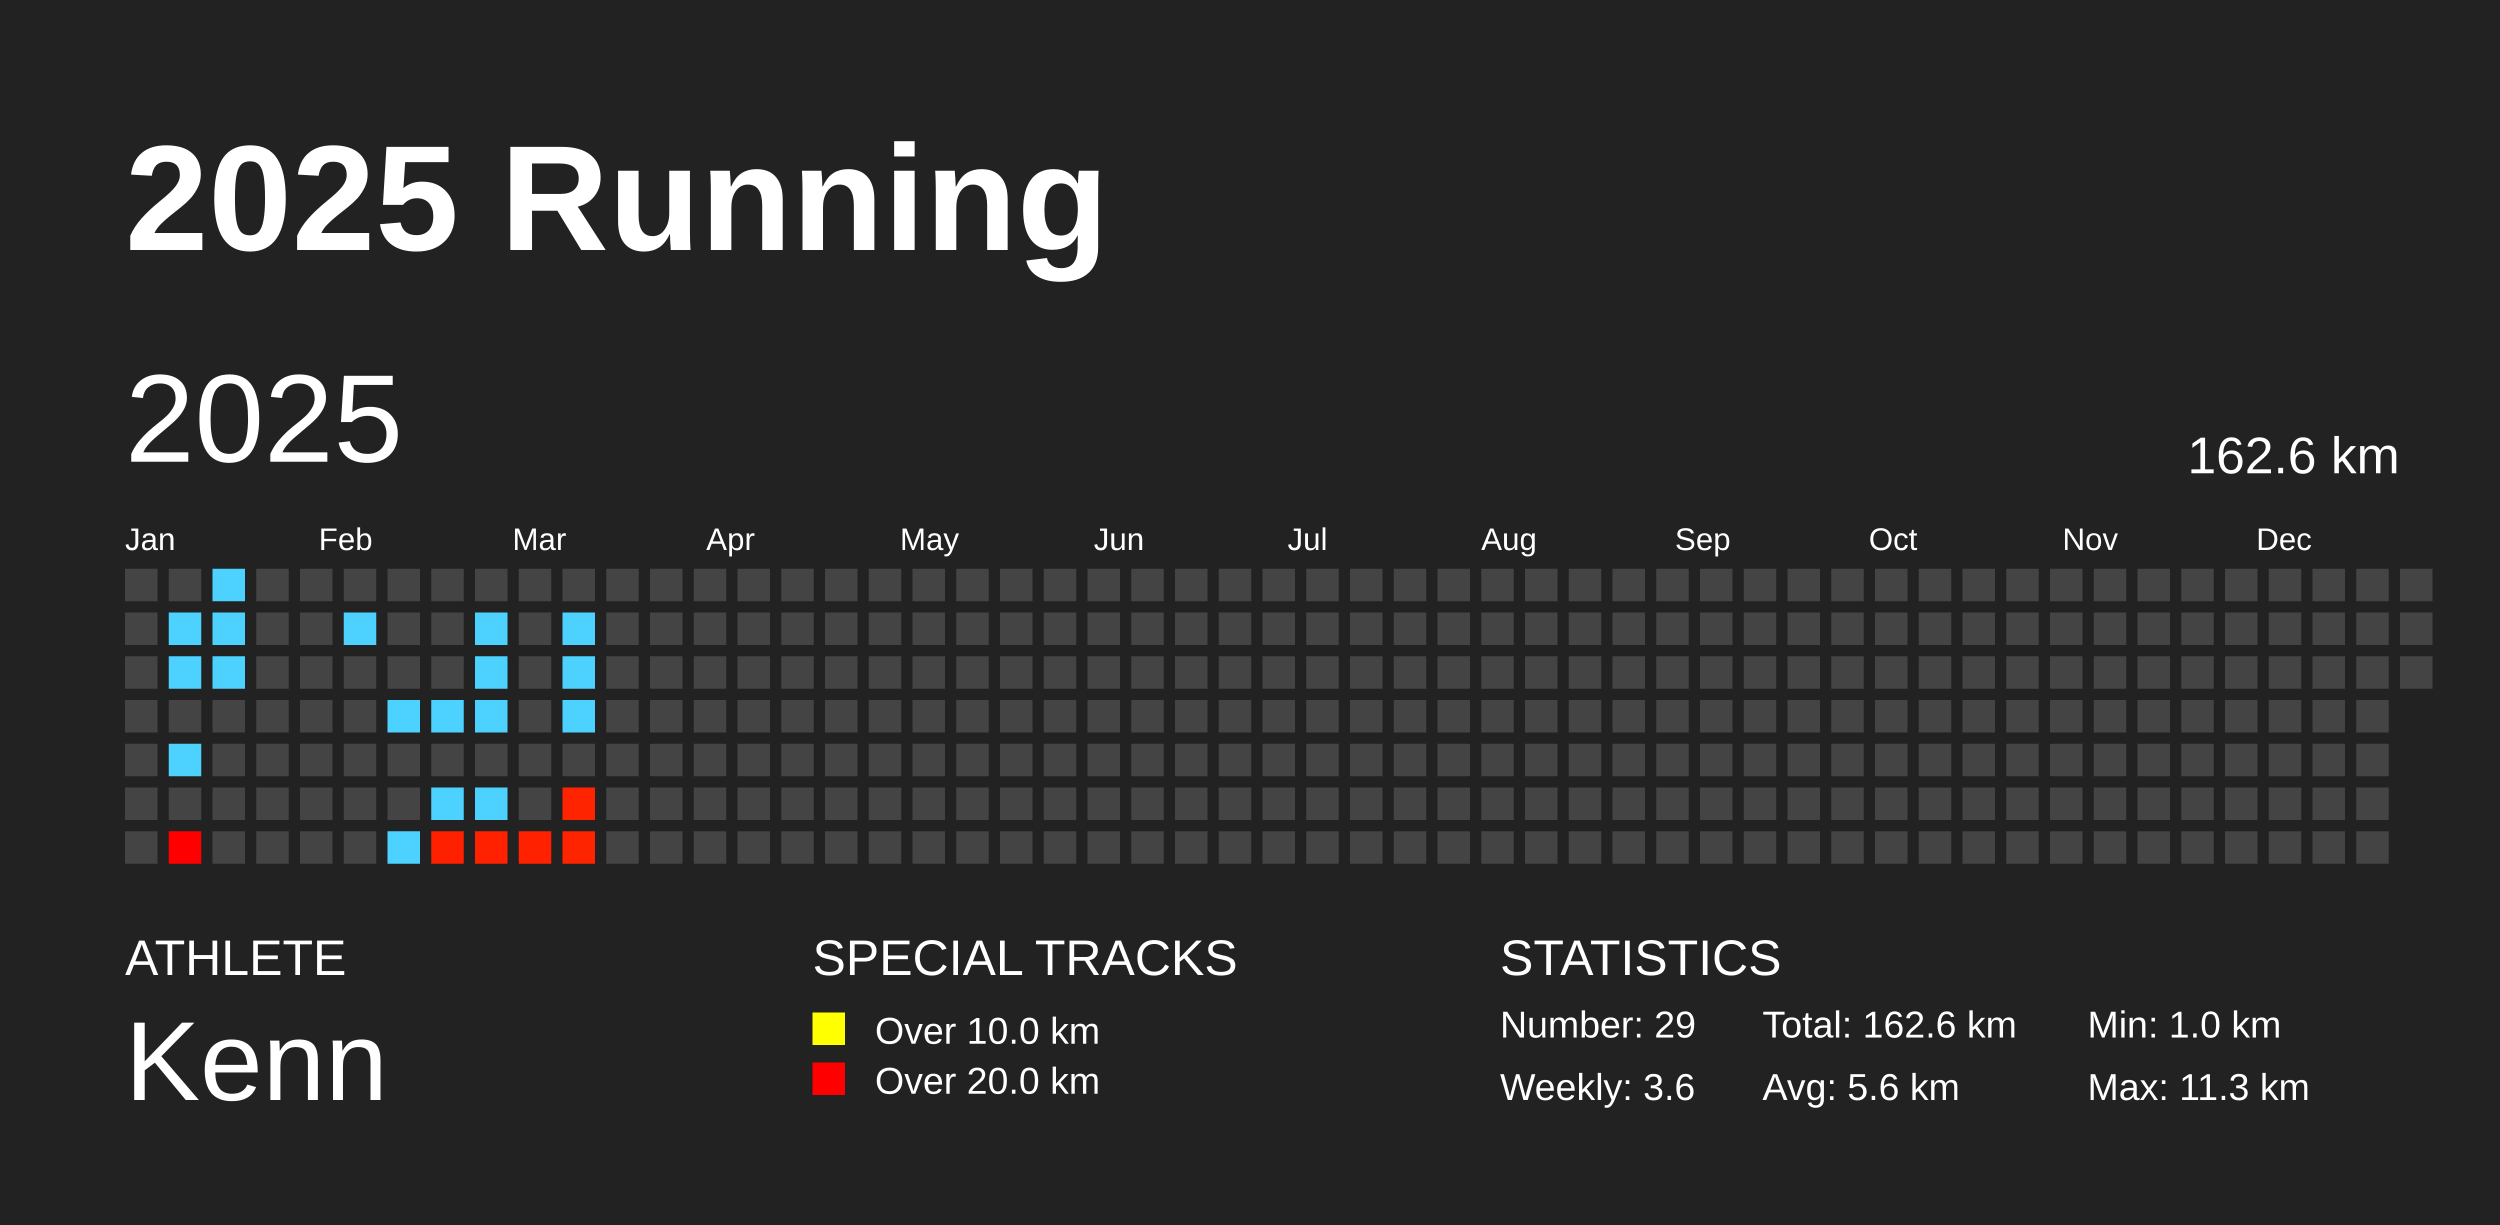
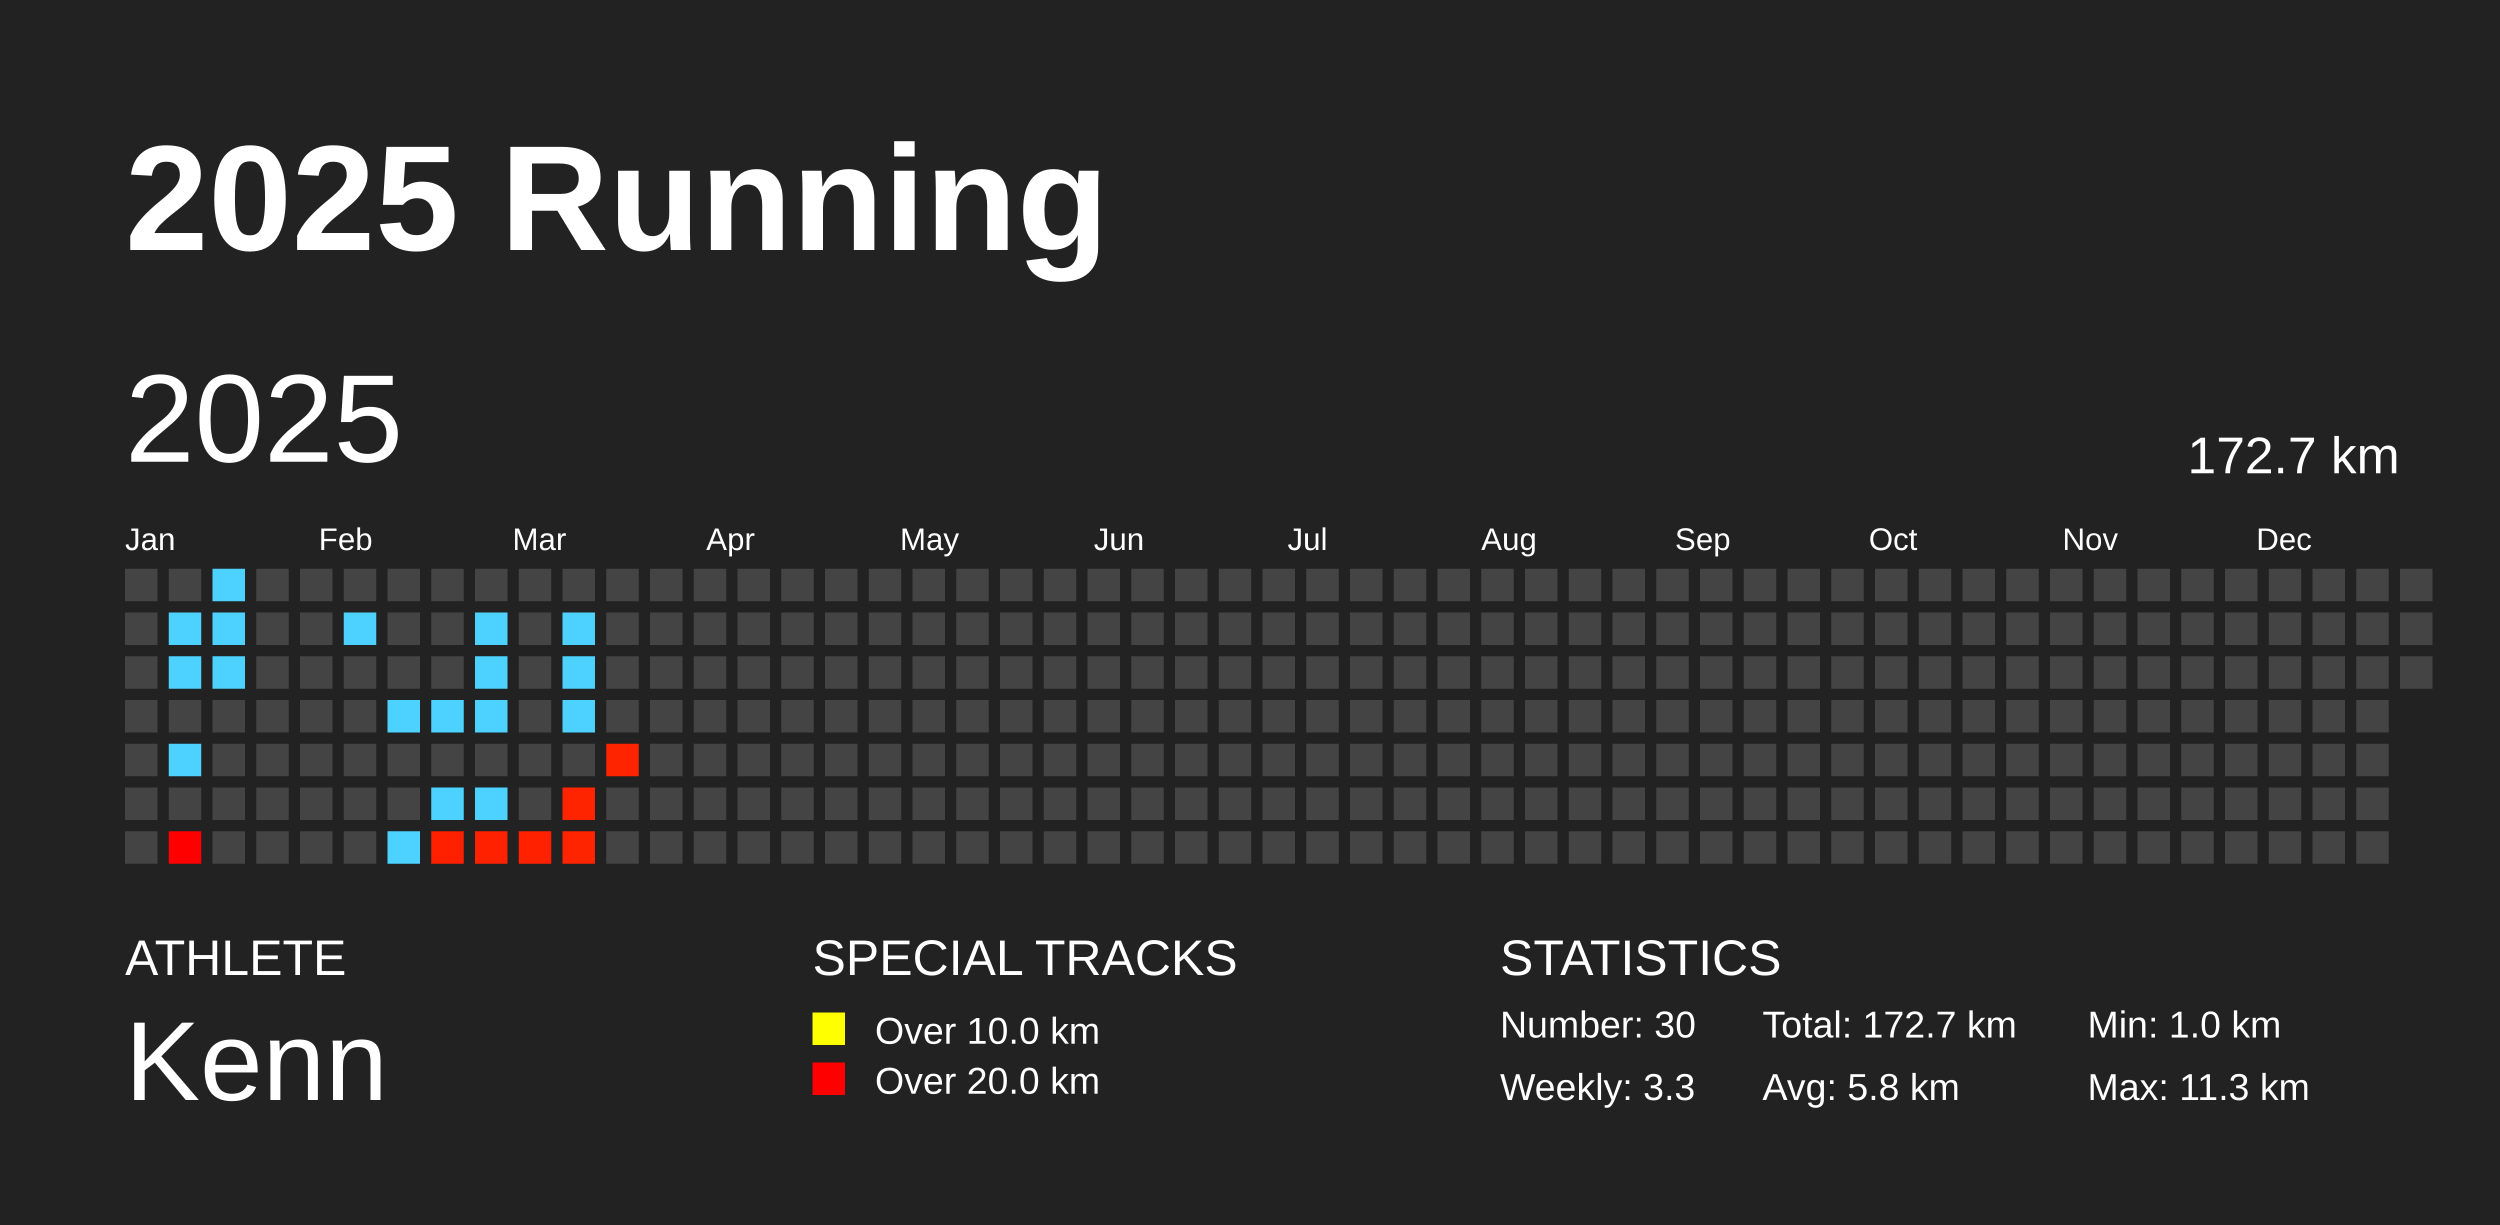
<svg xmlns="http://www.w3.org/2000/svg" baseProfile="full" height="98mm" version="1.1" viewBox="0,0,200,98" width="200mm">
  <defs />
  <rect fill="#222222" height="98" width="200" x="0" y="0" />
  <text fill="#FFFFFF" style="font-size:12px; font-family:Arial; font-weight:bold;" x="10" y="20">2025 Running</text>
  <text fill="#FFFFFF" style="font-size:4px; font-family:Arial" x="10" y="78">ATHLETE</text>
  <text fill="#FFFFFF" style="font-size:9px; font-family:Arial" x="10" y="88">Kenn</text>
  <text fill="#FFFFFF" style="font-size:4px; font-family:Arial" x="65" y="78">SPECIAL TRACKS</text>
  <rect fill="yellow" height="2.6" width="2.6" x="65" y="81" />
  <text fill="#FFFFFF" style="font-size:3px; font-family:Arial" x="70" y="83.5">Over 10.0 km</text>
  <rect fill="red" height="2.6" width="2.6" x="65" y="85" />
  <text fill="#FFFFFF" style="font-size:3px; font-family:Arial" x="70" y="87.5">Over 20.0 km</text>
  <text fill="#FFFFFF" style="font-size:4px; font-family:Arial" x="120" y="78">STATISTICS</text>
-   <text fill="#FFFFFF" style="font-size:3px; font-family:Arial" x="120" y="83">Number: 29</text>
-   <text fill="#FFFFFF" style="font-size:3px; font-family:Arial" x="120" y="88">Weekly: 3.6</text>
-   <text fill="#FFFFFF" style="font-size:3px; font-family:Arial" x="141" y="83">Total: 162.6 km</text>
-   <text fill="#FFFFFF" style="font-size:3px; font-family:Arial" x="141" y="88">Avg: 5.6 km</text>
+   <text fill="#FFFFFF" style="font-size:3px; font-family:Arial" x="120" y="83">Number: 30</text>
+   <text fill="#FFFFFF" style="font-size:3px; font-family:Arial" x="120" y="88">Weekly: 3.3</text>
+   <text fill="#FFFFFF" style="font-size:3px; font-family:Arial" x="141" y="83">Total: 172.7 km</text>
+   <text fill="#FFFFFF" style="font-size:3px; font-family:Arial" x="141" y="88">Avg: 5.8 km</text>
  <text fill="#FFFFFF" style="font-size:3px; font-family:Arial" x="167" y="83">Min: 1.0 km</text>
  <text fill="#FFFFFF" style="font-size:3px; font-family:Arial" x="167" y="88">Max: 11.3 km</text>
  <text dominant-baseline="hanging" fill="#FFFFFF" style="font-size:10.0px; font-family:Arial;" x="10" y="30">2025</text>
-   <text dominant-baseline="hanging" fill="#FFFFFF" style="font-size:4.125px; font-family:Arial;" x="175" y="35">162.6 km</text>
+   <text dominant-baseline="hanging" fill="#FFFFFF" style="font-size:4.125px; font-family:Arial;" x="175" y="35">172.7 km</text>
  <text fill="#FFFFFF" style="font-size:2.5px; font-family:Arial" x="10.0" y="44">Jan</text>
  <text fill="#FFFFFF" style="font-size:2.5px; font-family:Arial" x="25.5" y="44">Feb</text>
  <text fill="#FFFFFF" style="font-size:2.5px; font-family:Arial" x="41.0" y="44">Mar</text>
  <text fill="#FFFFFF" style="font-size:2.5px; font-family:Arial" x="56.5" y="44">Apr</text>
  <text fill="#FFFFFF" style="font-size:2.5px; font-family:Arial" x="72.0" y="44">May</text>
  <text fill="#FFFFFF" style="font-size:2.5px; font-family:Arial" x="87.5" y="44">Jun</text>
  <text fill="#FFFFFF" style="font-size:2.5px; font-family:Arial" x="103.0" y="44">Jul</text>
  <text fill="#FFFFFF" style="font-size:2.5px; font-family:Arial" x="118.5" y="44">Aug</text>
  <text fill="#FFFFFF" style="font-size:2.5px; font-family:Arial" x="134.0" y="44">Sep</text>
  <text fill="#FFFFFF" style="font-size:2.5px; font-family:Arial" x="149.5" y="44">Oct</text>
  <text fill="#FFFFFF" style="font-size:2.5px; font-family:Arial" x="165.0" y="44">Nov</text>
  <text fill="#FFFFFF" style="font-size:2.5px; font-family:Arial" x="180.5" y="44">Dec</text>
  <rect fill="#444444" height="2.6" width="2.6" x="10.0" y="45.5" />
  <rect fill="#444444" height="2.6" width="2.6" x="10.0" y="49.0" />
  <rect fill="#444444" height="2.6" width="2.6" x="10.0" y="52.5" />
  <rect fill="#444444" height="2.6" width="2.6" x="10.0" y="56.0" />
  <rect fill="#444444" height="2.6" width="2.6" x="10.0" y="59.5" />
  <rect fill="#444444" height="2.6" width="2.6" x="10.0" y="63.0" />
  <rect fill="#444444" height="2.6" width="2.6" x="10.0" y="66.5" />
  <rect fill="#444444" height="2.6" width="2.6" x="13.5" y="45.5" />
  <rect fill="#4dd2ff" height="2.6" width="2.6" x="13.5" y="49.0" />
  <rect fill="#4dd2ff" height="2.6" width="2.6" x="13.5" y="52.5" />
  <rect fill="#444444" height="2.6" width="2.6" x="13.5" y="56.0" />
  <rect fill="#4dd2ff" height="2.6" width="2.6" x="13.5" y="59.5" />
  <rect fill="#444444" height="2.6" width="2.6" x="13.5" y="63.0" />
  <rect fill="#ff0000" height="2.6" width="2.6" x="13.5" y="66.5" />
  <rect fill="#4dd2ff" height="2.6" width="2.6" x="17.0" y="45.5" />
  <rect fill="#4dd2ff" height="2.6" width="2.6" x="17.0" y="49.0" />
  <rect fill="#4dd2ff" height="2.6" width="2.6" x="17.0" y="52.5" />
  <rect fill="#444444" height="2.6" width="2.6" x="17.0" y="56.0" />
  <rect fill="#444444" height="2.6" width="2.6" x="17.0" y="59.5" />
  <rect fill="#444444" height="2.6" width="2.6" x="17.0" y="63.0" />
  <rect fill="#444444" height="2.6" width="2.6" x="17.0" y="66.5" />
  <rect fill="#444444" height="2.6" width="2.6" x="20.5" y="45.5" />
  <rect fill="#444444" height="2.6" width="2.6" x="20.5" y="49.0" />
  <rect fill="#444444" height="2.6" width="2.6" x="20.5" y="52.5" />
  <rect fill="#444444" height="2.6" width="2.6" x="20.5" y="56.0" />
  <rect fill="#444444" height="2.6" width="2.6" x="20.5" y="59.5" />
  <rect fill="#444444" height="2.6" width="2.6" x="20.5" y="63.0" />
  <rect fill="#444444" height="2.6" width="2.6" x="20.5" y="66.5" />
  <rect fill="#444444" height="2.6" width="2.6" x="24.0" y="45.5" />
  <rect fill="#444444" height="2.6" width="2.6" x="24.0" y="49.0" />
  <rect fill="#444444" height="2.6" width="2.6" x="24.0" y="52.5" />
  <rect fill="#444444" height="2.6" width="2.6" x="24.0" y="56.0" />
  <rect fill="#444444" height="2.6" width="2.6" x="24.0" y="59.5" />
  <rect fill="#444444" height="2.6" width="2.6" x="24.0" y="63.0" />
  <rect fill="#444444" height="2.6" width="2.6" x="24.0" y="66.5" />
  <rect fill="#444444" height="2.6" width="2.6" x="27.5" y="45.5" />
  <rect fill="#4dd2ff" height="2.6" width="2.6" x="27.5" y="49.0" />
  <rect fill="#444444" height="2.6" width="2.6" x="27.5" y="52.5" />
  <rect fill="#444444" height="2.6" width="2.6" x="27.5" y="56.0" />
  <rect fill="#444444" height="2.6" width="2.6" x="27.5" y="59.5" />
  <rect fill="#444444" height="2.6" width="2.6" x="27.5" y="63.0" />
  <rect fill="#444444" height="2.6" width="2.6" x="27.5" y="66.5" />
  <rect fill="#444444" height="2.6" width="2.6" x="31.0" y="45.5" />
  <rect fill="#444444" height="2.6" width="2.6" x="31.0" y="49.0" />
  <rect fill="#444444" height="2.6" width="2.6" x="31.0" y="52.5" />
  <rect fill="#4dd2ff" height="2.6" width="2.6" x="31.0" y="56.0" />
  <rect fill="#444444" height="2.6" width="2.6" x="31.0" y="59.5" />
  <rect fill="#444444" height="2.6" width="2.6" x="31.0" y="63.0" />
  <rect fill="#4dd2ff" height="2.6" width="2.6" x="31.0" y="66.5" />
  <rect fill="#444444" height="2.6" width="2.6" x="34.5" y="45.5" />
  <rect fill="#444444" height="2.6" width="2.6" x="34.5" y="49.0" />
  <rect fill="#444444" height="2.6" width="2.6" x="34.5" y="52.5" />
  <rect fill="#4dd2ff" height="2.6" width="2.6" x="34.5" y="56.0" />
  <rect fill="#444444" height="2.6" width="2.6" x="34.5" y="59.5" />
  <rect fill="#4dd2ff" height="2.6" width="2.6" x="34.5" y="63.0" />
  <rect fill="#ff2000" height="2.6" width="2.6" x="34.5" y="66.5" />
  <rect fill="#444444" height="2.6" width="2.6" x="38.0" y="45.5" />
  <rect fill="#4dd2ff" height="2.6" width="2.6" x="38.0" y="49.0" />
  <rect fill="#4dd2ff" height="2.6" width="2.6" x="38.0" y="52.5" />
  <rect fill="#4dd2ff" height="2.6" width="2.6" x="38.0" y="56.0" />
  <rect fill="#444444" height="2.6" width="2.6" x="38.0" y="59.5" />
  <rect fill="#4dd2ff" height="2.6" width="2.6" x="38.0" y="63.0" />
  <rect fill="#ff2100" height="2.6" width="2.6" x="38.0" y="66.5" />
  <rect fill="#444444" height="2.6" width="2.6" x="41.5" y="45.5" />
  <rect fill="#444444" height="2.6" width="2.6" x="41.5" y="49.0" />
  <rect fill="#444444" height="2.6" width="2.6" x="41.5" y="52.5" />
  <rect fill="#444444" height="2.6" width="2.6" x="41.5" y="56.0" />
  <rect fill="#444444" height="2.6" width="2.6" x="41.5" y="59.5" />
  <rect fill="#444444" height="2.6" width="2.6" x="41.5" y="63.0" />
  <rect fill="#ff2100" height="2.6" width="2.6" x="41.5" y="66.5" />
  <rect fill="#444444" height="2.6" width="2.6" x="45.0" y="45.5" />
  <rect fill="#4dd2ff" height="2.6" width="2.6" x="45.0" y="49.0" />
  <rect fill="#4dd2ff" height="2.6" width="2.6" x="45.0" y="52.5" />
  <rect fill="#4dd2ff" height="2.6" width="2.6" x="45.0" y="56.0" />
  <rect fill="#444444" height="2.6" width="2.6" x="45.0" y="59.5" />
  <rect fill="#ff2400" height="2.6" width="2.6" x="45.0" y="63.0" />
  <rect fill="#ff2400" height="2.6" width="2.6" x="45.0" y="66.5" />
  <rect fill="#444444" height="2.6" width="2.6" x="48.5" y="45.5" />
  <rect fill="#444444" height="2.6" width="2.6" x="48.5" y="49.0" />
  <rect fill="#444444" height="2.6" width="2.6" x="48.5" y="52.5" />
  <rect fill="#444444" height="2.6" width="2.6" x="48.5" y="56.0" />
-   <rect fill="#444444" height="2.6" width="2.6" x="48.5" y="59.5" />
+   <rect fill="#ff2400" height="2.6" width="2.6" x="48.5" y="59.5" />
  <rect fill="#444444" height="2.6" width="2.6" x="48.5" y="63.0" />
  <rect fill="#444444" height="2.6" width="2.6" x="48.5" y="66.5" />
  <rect fill="#444444" height="2.6" width="2.6" x="52.0" y="45.5" />
  <rect fill="#444444" height="2.6" width="2.6" x="52.0" y="49.0" />
  <rect fill="#444444" height="2.6" width="2.6" x="52.0" y="52.5" />
  <rect fill="#444444" height="2.6" width="2.6" x="52.0" y="56.0" />
  <rect fill="#444444" height="2.6" width="2.6" x="52.0" y="59.5" />
  <rect fill="#444444" height="2.6" width="2.6" x="52.0" y="63.0" />
  <rect fill="#444444" height="2.6" width="2.6" x="52.0" y="66.5" />
  <rect fill="#444444" height="2.6" width="2.6" x="55.5" y="45.5" />
  <rect fill="#444444" height="2.6" width="2.6" x="55.5" y="49.0" />
  <rect fill="#444444" height="2.6" width="2.6" x="55.5" y="52.5" />
  <rect fill="#444444" height="2.6" width="2.6" x="55.5" y="56.0" />
  <rect fill="#444444" height="2.6" width="2.6" x="55.5" y="59.5" />
  <rect fill="#444444" height="2.6" width="2.6" x="55.5" y="63.0" />
  <rect fill="#444444" height="2.6" width="2.6" x="55.5" y="66.5" />
  <rect fill="#444444" height="2.6" width="2.6" x="59.0" y="45.5" />
  <rect fill="#444444" height="2.6" width="2.6" x="59.0" y="49.0" />
  <rect fill="#444444" height="2.6" width="2.6" x="59.0" y="52.5" />
  <rect fill="#444444" height="2.6" width="2.6" x="59.0" y="56.0" />
  <rect fill="#444444" height="2.6" width="2.6" x="59.0" y="59.5" />
  <rect fill="#444444" height="2.6" width="2.6" x="59.0" y="63.0" />
  <rect fill="#444444" height="2.6" width="2.6" x="59.0" y="66.5" />
  <rect fill="#444444" height="2.6" width="2.6" x="62.5" y="45.5" />
  <rect fill="#444444" height="2.6" width="2.6" x="62.5" y="49.0" />
  <rect fill="#444444" height="2.6" width="2.6" x="62.5" y="52.5" />
  <rect fill="#444444" height="2.6" width="2.6" x="62.5" y="56.0" />
  <rect fill="#444444" height="2.6" width="2.6" x="62.5" y="59.5" />
  <rect fill="#444444" height="2.6" width="2.6" x="62.5" y="63.0" />
  <rect fill="#444444" height="2.6" width="2.6" x="62.5" y="66.5" />
  <rect fill="#444444" height="2.6" width="2.6" x="66.0" y="45.5" />
  <rect fill="#444444" height="2.6" width="2.6" x="66.0" y="49.0" />
  <rect fill="#444444" height="2.6" width="2.6" x="66.0" y="52.5" />
  <rect fill="#444444" height="2.6" width="2.6" x="66.0" y="56.0" />
  <rect fill="#444444" height="2.6" width="2.6" x="66.0" y="59.5" />
  <rect fill="#444444" height="2.6" width="2.6" x="66.0" y="63.0" />
  <rect fill="#444444" height="2.6" width="2.6" x="66.0" y="66.5" />
  <rect fill="#444444" height="2.6" width="2.6" x="69.5" y="45.5" />
  <rect fill="#444444" height="2.6" width="2.6" x="69.5" y="49.0" />
  <rect fill="#444444" height="2.6" width="2.6" x="69.5" y="52.5" />
  <rect fill="#444444" height="2.6" width="2.6" x="69.5" y="56.0" />
  <rect fill="#444444" height="2.6" width="2.6" x="69.5" y="59.5" />
  <rect fill="#444444" height="2.6" width="2.6" x="69.5" y="63.0" />
  <rect fill="#444444" height="2.6" width="2.6" x="69.5" y="66.5" />
  <rect fill="#444444" height="2.6" width="2.6" x="73.0" y="45.5" />
  <rect fill="#444444" height="2.6" width="2.6" x="73.0" y="49.0" />
  <rect fill="#444444" height="2.6" width="2.6" x="73.0" y="52.5" />
  <rect fill="#444444" height="2.6" width="2.6" x="73.0" y="56.0" />
  <rect fill="#444444" height="2.6" width="2.6" x="73.0" y="59.5" />
  <rect fill="#444444" height="2.6" width="2.6" x="73.0" y="63.0" />
  <rect fill="#444444" height="2.6" width="2.6" x="73.0" y="66.5" />
  <rect fill="#444444" height="2.6" width="2.6" x="76.5" y="45.5" />
  <rect fill="#444444" height="2.6" width="2.6" x="76.5" y="49.0" />
  <rect fill="#444444" height="2.6" width="2.6" x="76.5" y="52.5" />
  <rect fill="#444444" height="2.6" width="2.6" x="76.5" y="56.0" />
  <rect fill="#444444" height="2.6" width="2.6" x="76.5" y="59.5" />
  <rect fill="#444444" height="2.6" width="2.6" x="76.5" y="63.0" />
  <rect fill="#444444" height="2.6" width="2.6" x="76.5" y="66.5" />
  <rect fill="#444444" height="2.6" width="2.6" x="80.0" y="45.5" />
  <rect fill="#444444" height="2.6" width="2.6" x="80.0" y="49.0" />
  <rect fill="#444444" height="2.6" width="2.6" x="80.0" y="52.5" />
  <rect fill="#444444" height="2.6" width="2.6" x="80.0" y="56.0" />
  <rect fill="#444444" height="2.6" width="2.6" x="80.0" y="59.5" />
  <rect fill="#444444" height="2.6" width="2.6" x="80.0" y="63.0" />
  <rect fill="#444444" height="2.6" width="2.6" x="80.0" y="66.5" />
  <rect fill="#444444" height="2.6" width="2.6" x="83.5" y="45.5" />
  <rect fill="#444444" height="2.6" width="2.6" x="83.5" y="49.0" />
  <rect fill="#444444" height="2.6" width="2.6" x="83.5" y="52.5" />
  <rect fill="#444444" height="2.6" width="2.6" x="83.5" y="56.0" />
  <rect fill="#444444" height="2.6" width="2.6" x="83.5" y="59.5" />
  <rect fill="#444444" height="2.6" width="2.6" x="83.5" y="63.0" />
  <rect fill="#444444" height="2.6" width="2.6" x="83.5" y="66.5" />
  <rect fill="#444444" height="2.6" width="2.6" x="87.0" y="45.5" />
  <rect fill="#444444" height="2.6" width="2.6" x="87.0" y="49.0" />
  <rect fill="#444444" height="2.6" width="2.6" x="87.0" y="52.5" />
  <rect fill="#444444" height="2.6" width="2.6" x="87.0" y="56.0" />
  <rect fill="#444444" height="2.6" width="2.6" x="87.0" y="59.5" />
  <rect fill="#444444" height="2.6" width="2.6" x="87.0" y="63.0" />
  <rect fill="#444444" height="2.6" width="2.6" x="87.0" y="66.5" />
  <rect fill="#444444" height="2.6" width="2.6" x="90.5" y="45.5" />
  <rect fill="#444444" height="2.6" width="2.6" x="90.5" y="49.0" />
  <rect fill="#444444" height="2.6" width="2.6" x="90.5" y="52.5" />
  <rect fill="#444444" height="2.6" width="2.6" x="90.5" y="56.0" />
  <rect fill="#444444" height="2.6" width="2.6" x="90.5" y="59.5" />
  <rect fill="#444444" height="2.6" width="2.6" x="90.5" y="63.0" />
  <rect fill="#444444" height="2.6" width="2.6" x="90.5" y="66.5" />
  <rect fill="#444444" height="2.6" width="2.6" x="94.0" y="45.5" />
  <rect fill="#444444" height="2.6" width="2.6" x="94.0" y="49.0" />
  <rect fill="#444444" height="2.6" width="2.6" x="94.0" y="52.5" />
  <rect fill="#444444" height="2.6" width="2.6" x="94.0" y="56.0" />
  <rect fill="#444444" height="2.6" width="2.6" x="94.0" y="59.5" />
  <rect fill="#444444" height="2.6" width="2.6" x="94.0" y="63.0" />
  <rect fill="#444444" height="2.6" width="2.6" x="94.0" y="66.5" />
  <rect fill="#444444" height="2.6" width="2.6" x="97.5" y="45.5" />
  <rect fill="#444444" height="2.6" width="2.6" x="97.5" y="49.0" />
  <rect fill="#444444" height="2.6" width="2.6" x="97.5" y="52.5" />
  <rect fill="#444444" height="2.6" width="2.6" x="97.5" y="56.0" />
  <rect fill="#444444" height="2.6" width="2.6" x="97.5" y="59.5" />
  <rect fill="#444444" height="2.6" width="2.6" x="97.5" y="63.0" />
  <rect fill="#444444" height="2.6" width="2.6" x="97.5" y="66.5" />
  <rect fill="#444444" height="2.6" width="2.6" x="101.0" y="45.5" />
  <rect fill="#444444" height="2.6" width="2.6" x="101.0" y="49.0" />
  <rect fill="#444444" height="2.6" width="2.6" x="101.0" y="52.5" />
  <rect fill="#444444" height="2.6" width="2.6" x="101.0" y="56.0" />
  <rect fill="#444444" height="2.6" width="2.6" x="101.0" y="59.5" />
  <rect fill="#444444" height="2.6" width="2.6" x="101.0" y="63.0" />
  <rect fill="#444444" height="2.6" width="2.6" x="101.0" y="66.5" />
  <rect fill="#444444" height="2.6" width="2.6" x="104.5" y="45.5" />
  <rect fill="#444444" height="2.6" width="2.6" x="104.5" y="49.0" />
  <rect fill="#444444" height="2.6" width="2.6" x="104.5" y="52.5" />
  <rect fill="#444444" height="2.6" width="2.6" x="104.5" y="56.0" />
  <rect fill="#444444" height="2.6" width="2.6" x="104.5" y="59.5" />
  <rect fill="#444444" height="2.6" width="2.6" x="104.5" y="63.0" />
  <rect fill="#444444" height="2.6" width="2.6" x="104.5" y="66.5" />
  <rect fill="#444444" height="2.6" width="2.6" x="108.0" y="45.5" />
  <rect fill="#444444" height="2.6" width="2.6" x="108.0" y="49.0" />
  <rect fill="#444444" height="2.6" width="2.6" x="108.0" y="52.5" />
  <rect fill="#444444" height="2.6" width="2.6" x="108.0" y="56.0" />
  <rect fill="#444444" height="2.6" width="2.6" x="108.0" y="59.5" />
  <rect fill="#444444" height="2.6" width="2.6" x="108.0" y="63.0" />
  <rect fill="#444444" height="2.6" width="2.6" x="108.0" y="66.5" />
  <rect fill="#444444" height="2.6" width="2.6" x="111.5" y="45.5" />
  <rect fill="#444444" height="2.6" width="2.6" x="111.5" y="49.0" />
  <rect fill="#444444" height="2.6" width="2.6" x="111.5" y="52.5" />
  <rect fill="#444444" height="2.6" width="2.6" x="111.5" y="56.0" />
  <rect fill="#444444" height="2.6" width="2.6" x="111.5" y="59.5" />
  <rect fill="#444444" height="2.6" width="2.6" x="111.5" y="63.0" />
  <rect fill="#444444" height="2.6" width="2.6" x="111.5" y="66.5" />
  <rect fill="#444444" height="2.6" width="2.6" x="115.0" y="45.5" />
  <rect fill="#444444" height="2.6" width="2.6" x="115.0" y="49.0" />
  <rect fill="#444444" height="2.6" width="2.6" x="115.0" y="52.5" />
  <rect fill="#444444" height="2.6" width="2.6" x="115.0" y="56.0" />
  <rect fill="#444444" height="2.6" width="2.6" x="115.0" y="59.5" />
  <rect fill="#444444" height="2.6" width="2.6" x="115.0" y="63.0" />
  <rect fill="#444444" height="2.6" width="2.6" x="115.0" y="66.5" />
  <rect fill="#444444" height="2.6" width="2.6" x="118.5" y="45.5" />
  <rect fill="#444444" height="2.6" width="2.6" x="118.5" y="49.0" />
  <rect fill="#444444" height="2.6" width="2.6" x="118.5" y="52.5" />
  <rect fill="#444444" height="2.6" width="2.6" x="118.5" y="56.0" />
  <rect fill="#444444" height="2.6" width="2.6" x="118.5" y="59.5" />
  <rect fill="#444444" height="2.6" width="2.6" x="118.5" y="63.0" />
  <rect fill="#444444" height="2.6" width="2.6" x="118.5" y="66.5" />
  <rect fill="#444444" height="2.6" width="2.6" x="122.0" y="45.5" />
  <rect fill="#444444" height="2.6" width="2.6" x="122.0" y="49.0" />
  <rect fill="#444444" height="2.6" width="2.6" x="122.0" y="52.5" />
  <rect fill="#444444" height="2.6" width="2.6" x="122.0" y="56.0" />
  <rect fill="#444444" height="2.6" width="2.6" x="122.0" y="59.5" />
  <rect fill="#444444" height="2.6" width="2.6" x="122.0" y="63.0" />
  <rect fill="#444444" height="2.6" width="2.6" x="122.0" y="66.5" />
  <rect fill="#444444" height="2.6" width="2.6" x="125.5" y="45.5" />
  <rect fill="#444444" height="2.6" width="2.6" x="125.5" y="49.0" />
  <rect fill="#444444" height="2.6" width="2.6" x="125.5" y="52.5" />
  <rect fill="#444444" height="2.6" width="2.6" x="125.5" y="56.0" />
  <rect fill="#444444" height="2.6" width="2.6" x="125.5" y="59.5" />
  <rect fill="#444444" height="2.6" width="2.6" x="125.5" y="63.0" />
  <rect fill="#444444" height="2.6" width="2.6" x="125.5" y="66.5" />
  <rect fill="#444444" height="2.6" width="2.6" x="129.0" y="45.5" />
  <rect fill="#444444" height="2.6" width="2.6" x="129.0" y="49.0" />
  <rect fill="#444444" height="2.6" width="2.6" x="129.0" y="52.5" />
  <rect fill="#444444" height="2.6" width="2.6" x="129.0" y="56.0" />
  <rect fill="#444444" height="2.6" width="2.6" x="129.0" y="59.5" />
  <rect fill="#444444" height="2.6" width="2.6" x="129.0" y="63.0" />
  <rect fill="#444444" height="2.6" width="2.6" x="129.0" y="66.5" />
  <rect fill="#444444" height="2.6" width="2.6" x="132.5" y="45.5" />
  <rect fill="#444444" height="2.6" width="2.6" x="132.5" y="49.0" />
  <rect fill="#444444" height="2.6" width="2.6" x="132.5" y="52.5" />
  <rect fill="#444444" height="2.6" width="2.6" x="132.5" y="56.0" />
  <rect fill="#444444" height="2.6" width="2.6" x="132.5" y="59.5" />
  <rect fill="#444444" height="2.6" width="2.6" x="132.5" y="63.0" />
  <rect fill="#444444" height="2.6" width="2.6" x="132.5" y="66.5" />
  <rect fill="#444444" height="2.6" width="2.6" x="136.0" y="45.5" />
  <rect fill="#444444" height="2.6" width="2.6" x="136.0" y="49.0" />
  <rect fill="#444444" height="2.6" width="2.6" x="136.0" y="52.5" />
  <rect fill="#444444" height="2.6" width="2.6" x="136.0" y="56.0" />
  <rect fill="#444444" height="2.6" width="2.6" x="136.0" y="59.5" />
  <rect fill="#444444" height="2.6" width="2.6" x="136.0" y="63.0" />
  <rect fill="#444444" height="2.6" width="2.6" x="136.0" y="66.5" />
  <rect fill="#444444" height="2.6" width="2.6" x="139.5" y="45.5" />
  <rect fill="#444444" height="2.6" width="2.6" x="139.5" y="49.0" />
  <rect fill="#444444" height="2.6" width="2.6" x="139.5" y="52.5" />
  <rect fill="#444444" height="2.6" width="2.6" x="139.5" y="56.0" />
  <rect fill="#444444" height="2.6" width="2.6" x="139.5" y="59.5" />
  <rect fill="#444444" height="2.6" width="2.6" x="139.5" y="63.0" />
  <rect fill="#444444" height="2.6" width="2.6" x="139.5" y="66.5" />
  <rect fill="#444444" height="2.6" width="2.6" x="143.0" y="45.5" />
  <rect fill="#444444" height="2.6" width="2.6" x="143.0" y="49.0" />
  <rect fill="#444444" height="2.6" width="2.6" x="143.0" y="52.5" />
  <rect fill="#444444" height="2.6" width="2.6" x="143.0" y="56.0" />
  <rect fill="#444444" height="2.6" width="2.6" x="143.0" y="59.5" />
  <rect fill="#444444" height="2.6" width="2.6" x="143.0" y="63.0" />
  <rect fill="#444444" height="2.6" width="2.6" x="143.0" y="66.5" />
  <rect fill="#444444" height="2.6" width="2.6" x="146.5" y="45.5" />
  <rect fill="#444444" height="2.6" width="2.6" x="146.5" y="49.0" />
  <rect fill="#444444" height="2.6" width="2.6" x="146.5" y="52.5" />
  <rect fill="#444444" height="2.6" width="2.6" x="146.5" y="56.0" />
  <rect fill="#444444" height="2.6" width="2.6" x="146.5" y="59.5" />
  <rect fill="#444444" height="2.6" width="2.6" x="146.5" y="63.0" />
  <rect fill="#444444" height="2.6" width="2.6" x="146.5" y="66.5" />
  <rect fill="#444444" height="2.6" width="2.6" x="150.0" y="45.5" />
  <rect fill="#444444" height="2.6" width="2.6" x="150.0" y="49.0" />
  <rect fill="#444444" height="2.6" width="2.6" x="150.0" y="52.5" />
  <rect fill="#444444" height="2.6" width="2.6" x="150.0" y="56.0" />
  <rect fill="#444444" height="2.6" width="2.6" x="150.0" y="59.5" />
  <rect fill="#444444" height="2.6" width="2.6" x="150.0" y="63.0" />
  <rect fill="#444444" height="2.6" width="2.6" x="150.0" y="66.5" />
  <rect fill="#444444" height="2.6" width="2.6" x="153.5" y="45.5" />
  <rect fill="#444444" height="2.6" width="2.6" x="153.5" y="49.0" />
  <rect fill="#444444" height="2.6" width="2.6" x="153.5" y="52.5" />
  <rect fill="#444444" height="2.6" width="2.6" x="153.5" y="56.0" />
  <rect fill="#444444" height="2.6" width="2.6" x="153.5" y="59.5" />
  <rect fill="#444444" height="2.6" width="2.6" x="153.5" y="63.0" />
  <rect fill="#444444" height="2.6" width="2.6" x="153.5" y="66.5" />
  <rect fill="#444444" height="2.6" width="2.6" x="157.0" y="45.5" />
  <rect fill="#444444" height="2.6" width="2.6" x="157.0" y="49.0" />
  <rect fill="#444444" height="2.6" width="2.6" x="157.0" y="52.5" />
  <rect fill="#444444" height="2.6" width="2.6" x="157.0" y="56.0" />
  <rect fill="#444444" height="2.6" width="2.6" x="157.0" y="59.5" />
  <rect fill="#444444" height="2.6" width="2.6" x="157.0" y="63.0" />
  <rect fill="#444444" height="2.6" width="2.6" x="157.0" y="66.5" />
  <rect fill="#444444" height="2.6" width="2.6" x="160.5" y="45.5" />
  <rect fill="#444444" height="2.6" width="2.6" x="160.5" y="49.0" />
  <rect fill="#444444" height="2.6" width="2.6" x="160.5" y="52.5" />
  <rect fill="#444444" height="2.6" width="2.6" x="160.5" y="56.0" />
  <rect fill="#444444" height="2.6" width="2.6" x="160.5" y="59.5" />
  <rect fill="#444444" height="2.6" width="2.6" x="160.5" y="63.0" />
  <rect fill="#444444" height="2.6" width="2.6" x="160.5" y="66.5" />
  <rect fill="#444444" height="2.6" width="2.6" x="164.0" y="45.5" />
  <rect fill="#444444" height="2.6" width="2.6" x="164.0" y="49.0" />
  <rect fill="#444444" height="2.6" width="2.6" x="164.0" y="52.5" />
  <rect fill="#444444" height="2.6" width="2.6" x="164.0" y="56.0" />
  <rect fill="#444444" height="2.6" width="2.6" x="164.0" y="59.5" />
  <rect fill="#444444" height="2.6" width="2.6" x="164.0" y="63.0" />
  <rect fill="#444444" height="2.6" width="2.6" x="164.0" y="66.5" />
  <rect fill="#444444" height="2.6" width="2.6" x="167.5" y="45.5" />
  <rect fill="#444444" height="2.6" width="2.6" x="167.5" y="49.0" />
  <rect fill="#444444" height="2.6" width="2.6" x="167.5" y="52.5" />
  <rect fill="#444444" height="2.6" width="2.6" x="167.5" y="56.0" />
  <rect fill="#444444" height="2.6" width="2.6" x="167.5" y="59.5" />
  <rect fill="#444444" height="2.6" width="2.6" x="167.5" y="63.0" />
  <rect fill="#444444" height="2.6" width="2.6" x="167.5" y="66.5" />
  <rect fill="#444444" height="2.6" width="2.6" x="171.0" y="45.5" />
  <rect fill="#444444" height="2.6" width="2.6" x="171.0" y="49.0" />
  <rect fill="#444444" height="2.6" width="2.6" x="171.0" y="52.5" />
  <rect fill="#444444" height="2.6" width="2.6" x="171.0" y="56.0" />
  <rect fill="#444444" height="2.6" width="2.6" x="171.0" y="59.5" />
  <rect fill="#444444" height="2.6" width="2.6" x="171.0" y="63.0" />
  <rect fill="#444444" height="2.6" width="2.6" x="171.0" y="66.5" />
  <rect fill="#444444" height="2.6" width="2.6" x="174.5" y="45.5" />
  <rect fill="#444444" height="2.6" width="2.6" x="174.5" y="49.0" />
  <rect fill="#444444" height="2.6" width="2.6" x="174.5" y="52.5" />
  <rect fill="#444444" height="2.6" width="2.6" x="174.5" y="56.0" />
  <rect fill="#444444" height="2.6" width="2.6" x="174.5" y="59.5" />
  <rect fill="#444444" height="2.6" width="2.6" x="174.5" y="63.0" />
  <rect fill="#444444" height="2.6" width="2.6" x="174.5" y="66.5" />
  <rect fill="#444444" height="2.6" width="2.6" x="178.0" y="45.5" />
  <rect fill="#444444" height="2.6" width="2.6" x="178.0" y="49.0" />
  <rect fill="#444444" height="2.6" width="2.6" x="178.0" y="52.5" />
  <rect fill="#444444" height="2.6" width="2.6" x="178.0" y="56.0" />
  <rect fill="#444444" height="2.6" width="2.6" x="178.0" y="59.5" />
  <rect fill="#444444" height="2.6" width="2.6" x="178.0" y="63.0" />
  <rect fill="#444444" height="2.6" width="2.6" x="178.0" y="66.5" />
  <rect fill="#444444" height="2.6" width="2.6" x="181.5" y="45.5" />
  <rect fill="#444444" height="2.6" width="2.6" x="181.5" y="49.0" />
  <rect fill="#444444" height="2.6" width="2.6" x="181.5" y="52.5" />
  <rect fill="#444444" height="2.6" width="2.6" x="181.5" y="56.0" />
  <rect fill="#444444" height="2.6" width="2.6" x="181.5" y="59.5" />
  <rect fill="#444444" height="2.6" width="2.6" x="181.5" y="63.0" />
  <rect fill="#444444" height="2.6" width="2.6" x="181.5" y="66.5" />
  <rect fill="#444444" height="2.6" width="2.6" x="185.0" y="45.5" />
  <rect fill="#444444" height="2.6" width="2.6" x="185.0" y="49.0" />
  <rect fill="#444444" height="2.6" width="2.6" x="185.0" y="52.5" />
  <rect fill="#444444" height="2.6" width="2.6" x="185.0" y="56.0" />
  <rect fill="#444444" height="2.6" width="2.6" x="185.0" y="59.5" />
  <rect fill="#444444" height="2.6" width="2.6" x="185.0" y="63.0" />
  <rect fill="#444444" height="2.6" width="2.6" x="185.0" y="66.5" />
  <rect fill="#444444" height="2.6" width="2.6" x="188.5" y="45.5" />
  <rect fill="#444444" height="2.6" width="2.6" x="188.5" y="49.0" />
  <rect fill="#444444" height="2.6" width="2.6" x="188.5" y="52.5" />
  <rect fill="#444444" height="2.6" width="2.6" x="188.5" y="56.0" />
  <rect fill="#444444" height="2.6" width="2.6" x="188.5" y="59.5" />
  <rect fill="#444444" height="2.6" width="2.6" x="188.5" y="63.0" />
  <rect fill="#444444" height="2.6" width="2.6" x="188.5" y="66.5" />
  <rect fill="#444444" height="2.6" width="2.6" x="192.0" y="45.5" />
  <rect fill="#444444" height="2.6" width="2.6" x="192.0" y="49.0" />
  <rect fill="#444444" height="2.6" width="2.6" x="192.0" y="52.5" />
</svg>
